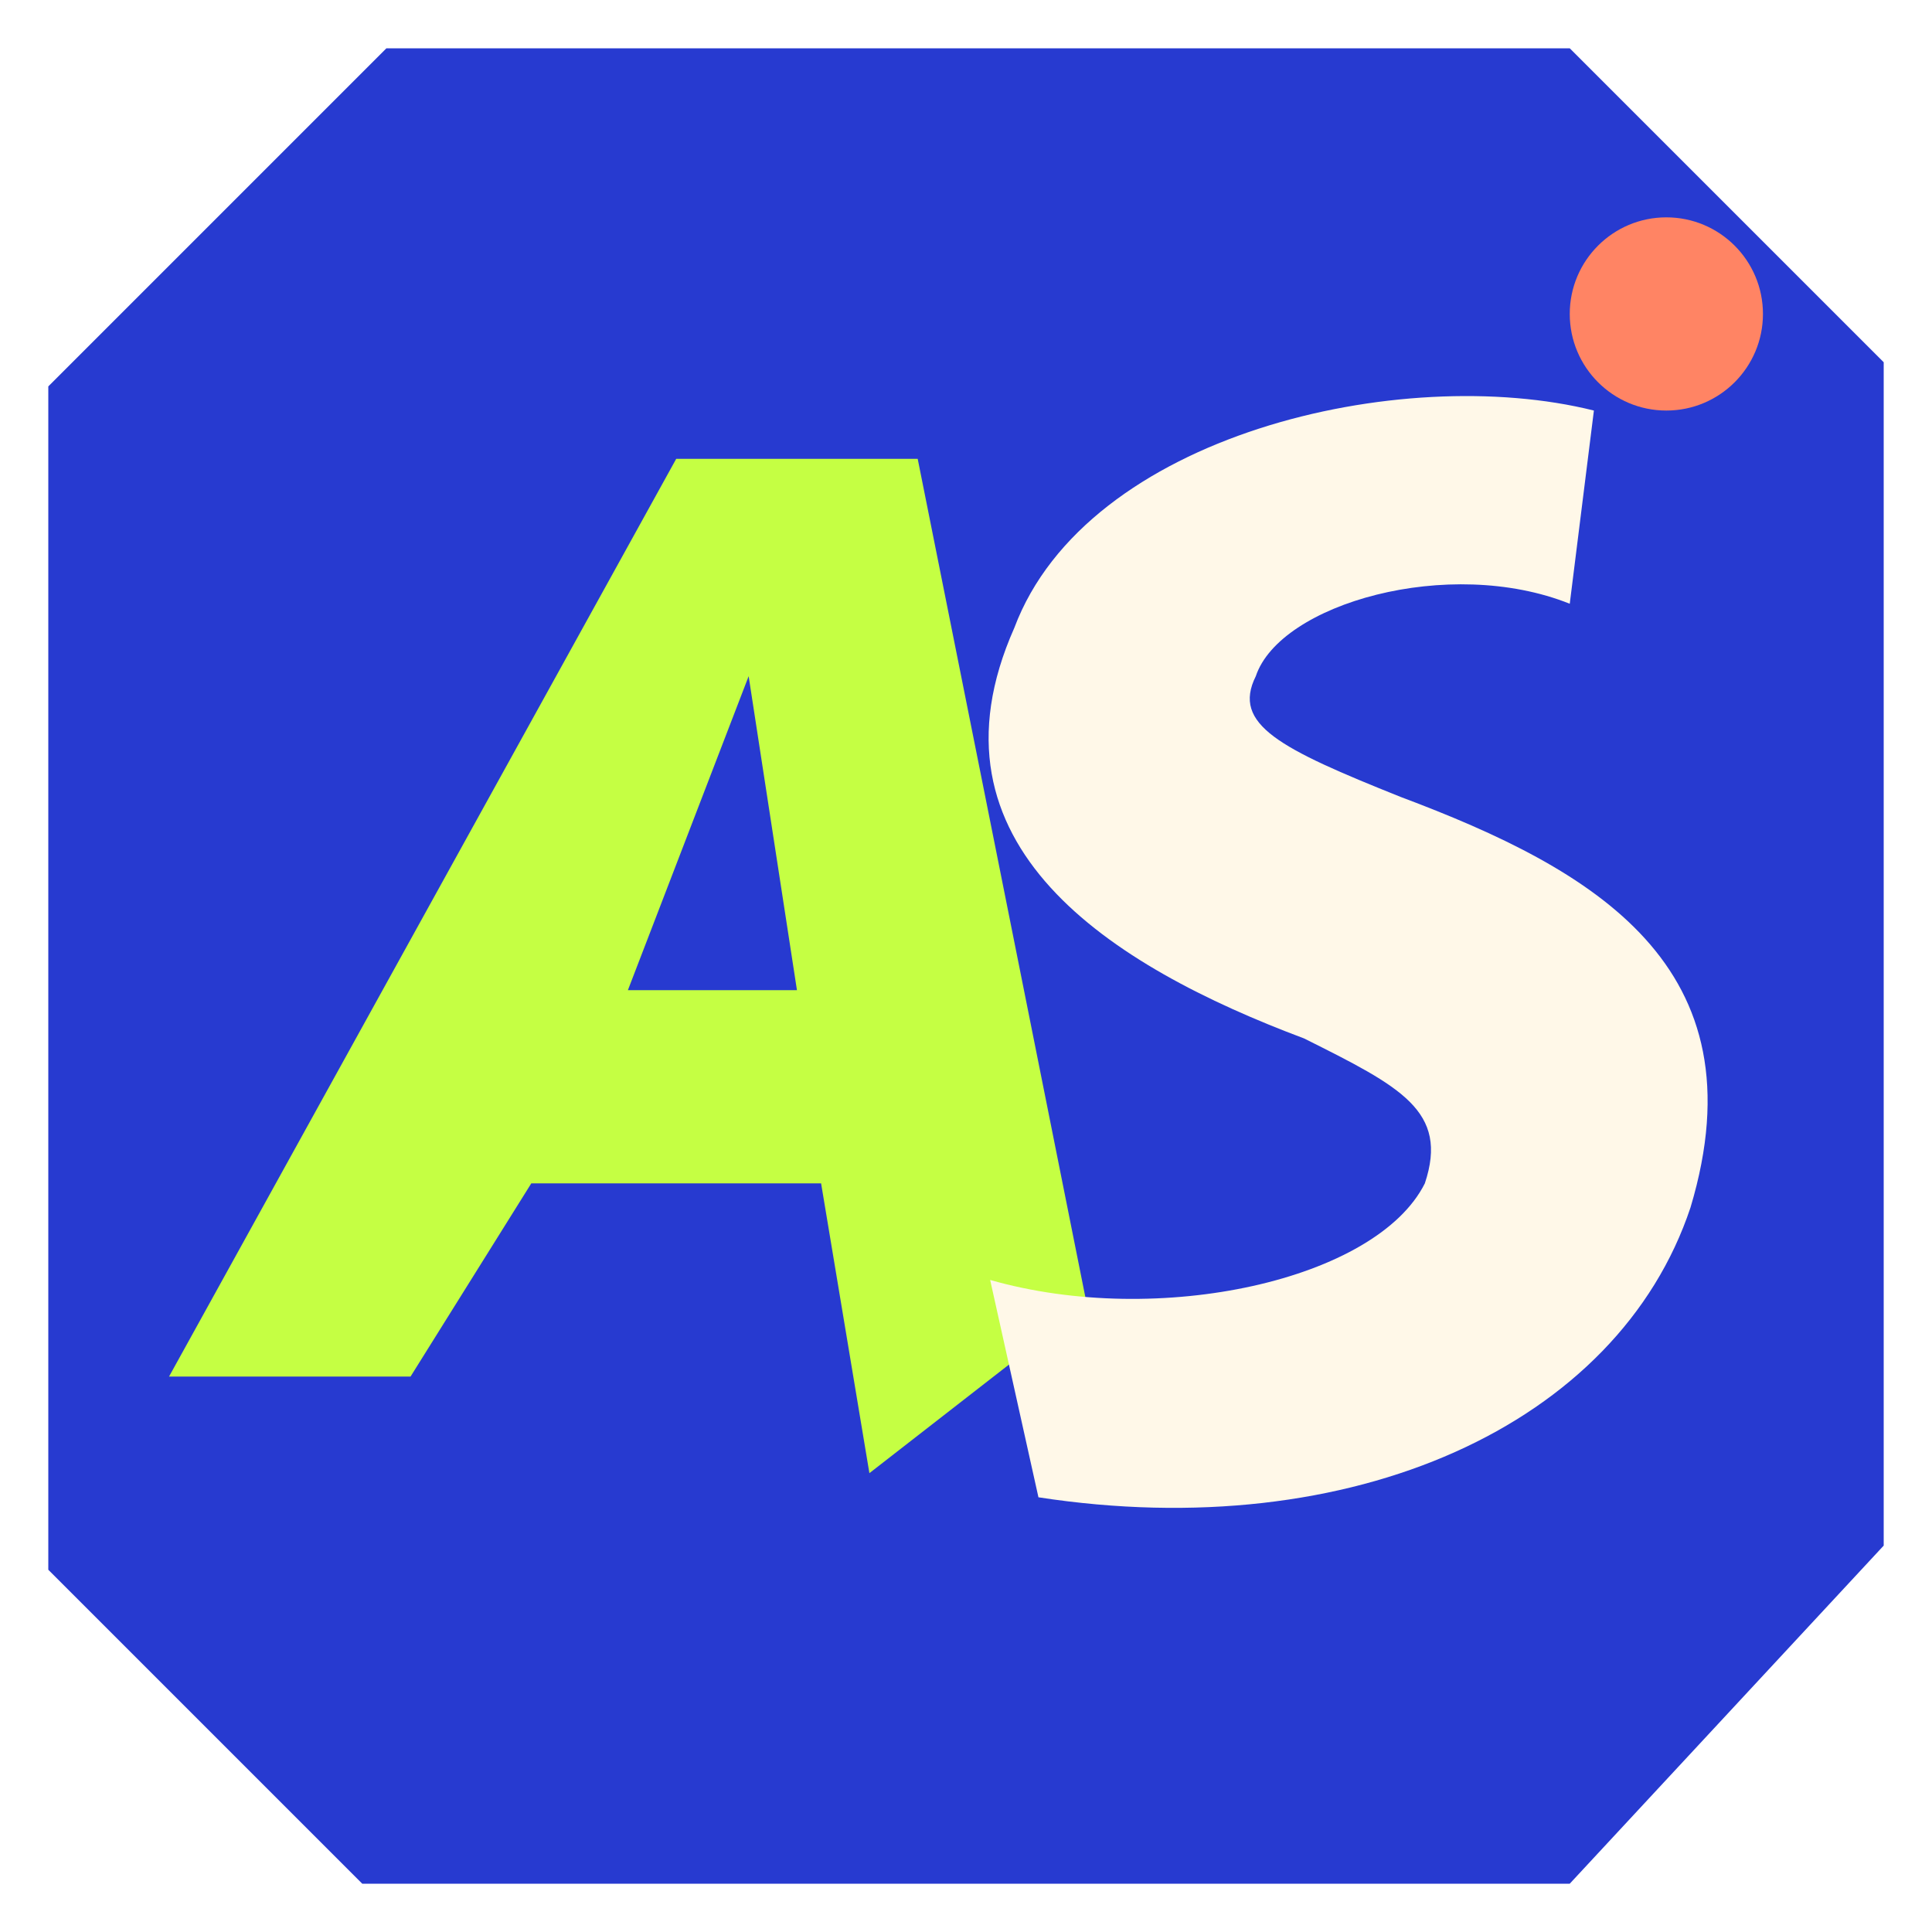
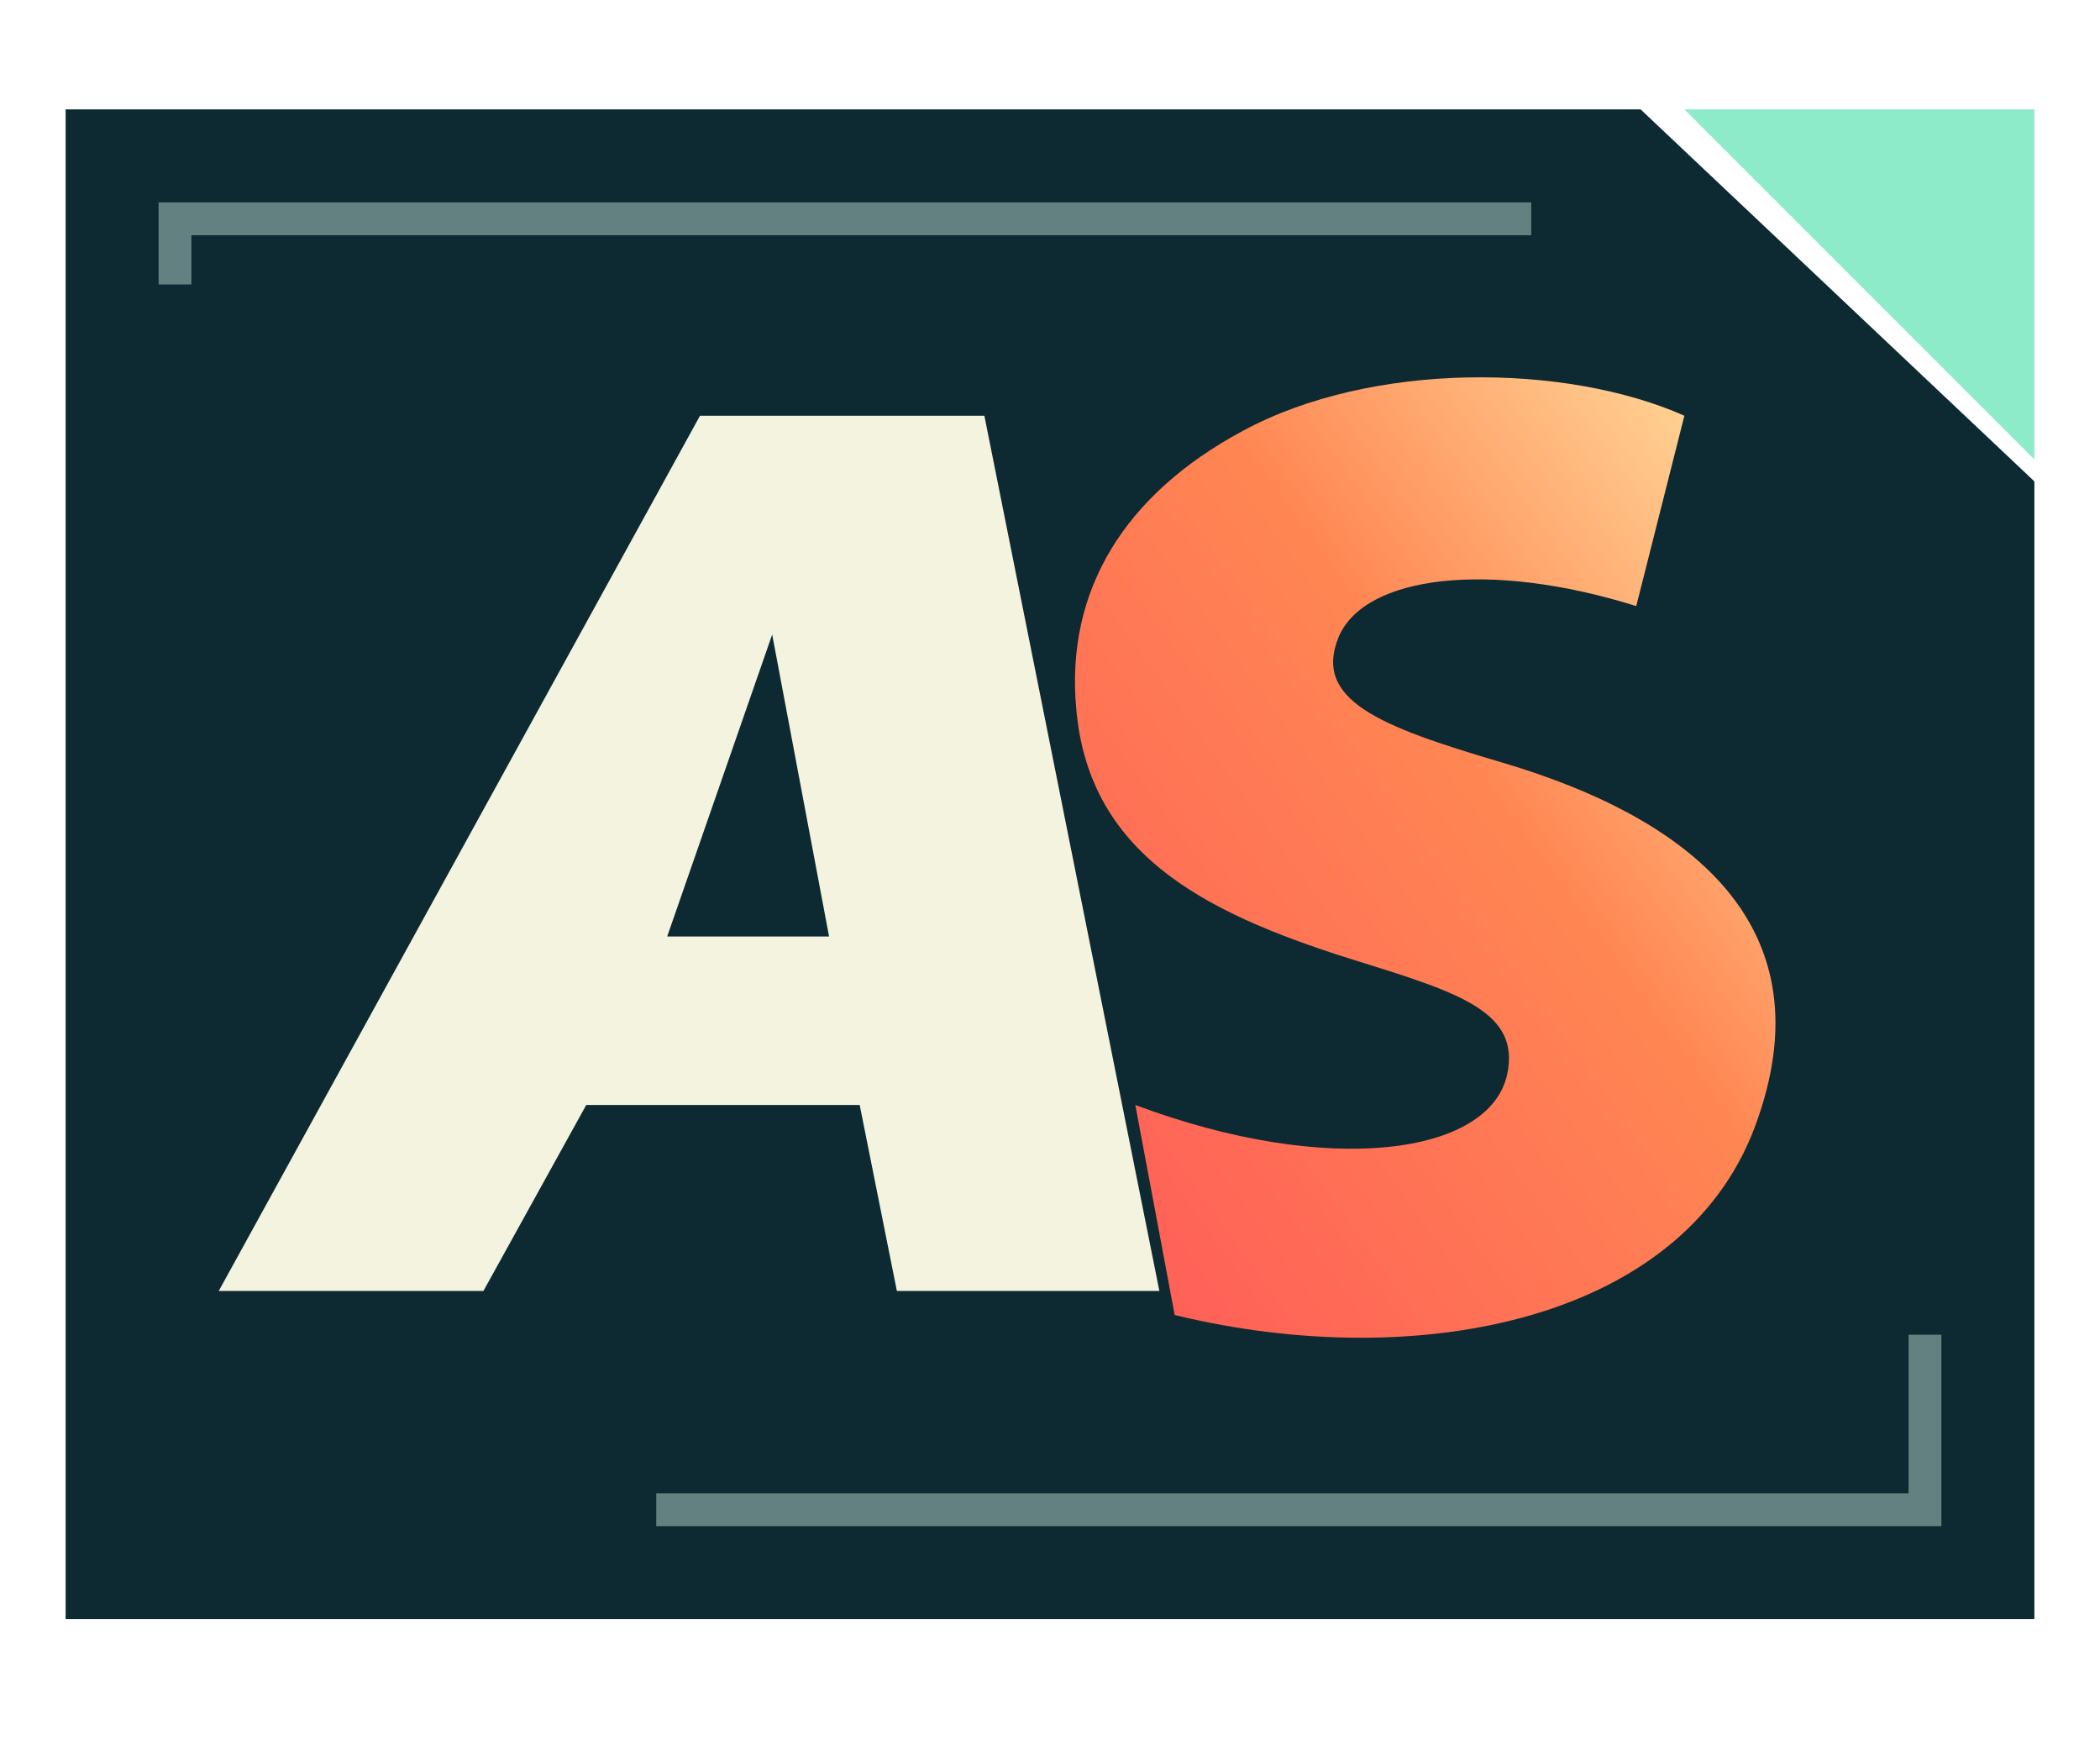
- <svg xmlns="http://www.w3.org/2000/svg" viewBox="0 0 80 80" role="img" aria-labelledby="brand-title">
-   <path fill="#273ad0" d="M16 2h49l13 13v49L65 78H15L2 65V16Z" />
-   <path fill="#c5ff43" fill-rule="evenodd" d="M7 57 28 19h10l7 35-9 7-2-12H22l-5 8Zm19-16h7l-2-13Z" />
-   <path fill="#fff8e8" d="M66 17c-8-2-21 1-24 9-4 9 4 14 12 17 4 2 6 3 5 6-2 4-11 6-18 4l2 9c13 2 24-3 27-12 3-10-4-14-12-17-5-2-7-3-6-5 1-3 8-5 13-3Z" />
-   <circle cx="69" cy="13" r="4" fill="#ff8464" />
+ <svg xmlns="http://www.w3.org/2000/svg" viewBox="0 0 96 80" role="img" aria-labelledby="title">
+   <defs>
+     <linearGradient id="foil" x1="0" y1="1" x2="1" y2="0">
+       <stop stop-color="#ff5a58" />
+       <stop offset=".58" stop-color="#ff8653" />
+       <stop offset="1" stop-color="#ffe3a0" />
+     </linearGradient>
+   </defs>
+   <path fill="#0d2931" d="M3 5h72l18 17v52H3z" />
+   <path fill="none" stroke="#88a6a2" stroke-width="1.5" d="M8 13v-3h62M88 61v8H30" opacity=".7" />
+   <path fill="#f4f3df" fill-rule="evenodd" d="m10 59 22-40h13l8 40H41l-1.7-8.5H26.8L22.1 59Zm20.5-16.2h7.4L35.3 29z" />
+   <path fill="url(#foil)" d="M77 19c-5.4-2.4-14.3-2.5-20.2.7-5.4 2.9-8.1 7.3-7.6 12.7.6 6.9 6.3 9.5 13.1 11.6 4.5 1.4 7.2 2.3 6.6 5.1-.8 3.7-8.2 4.7-17 1.4l1.8 9.6c11.1 2.7 23.6.3 26.7-9.1 2.8-8.2-2.3-13.4-11.9-16.2-5.4-1.6-8.5-2.8-7.3-5.7 1.2-2.8 6.9-3.5 13.6-1.4Z" />
+   <path fill="#8eebca" d="M77 5h16v16z" />
</svg>
